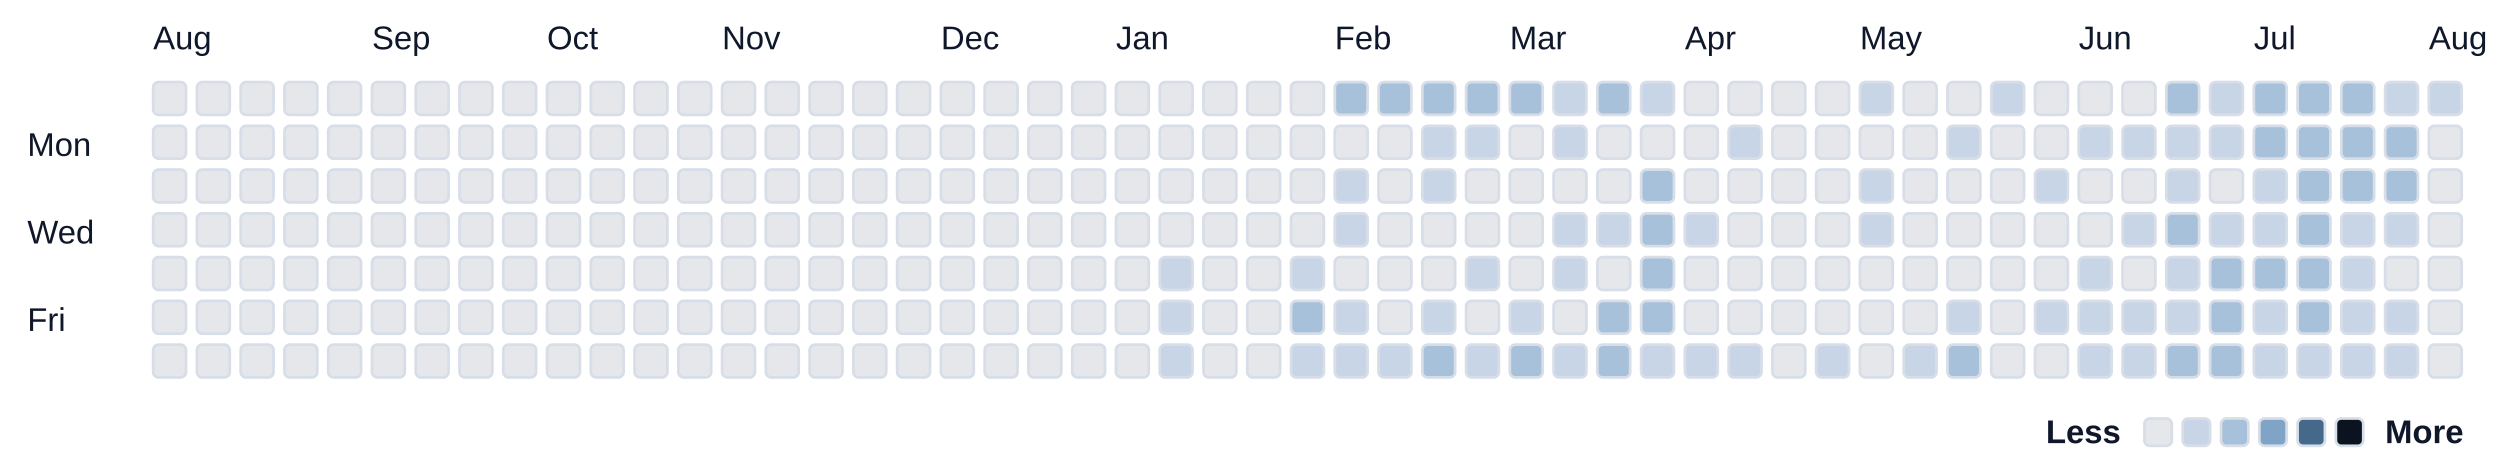
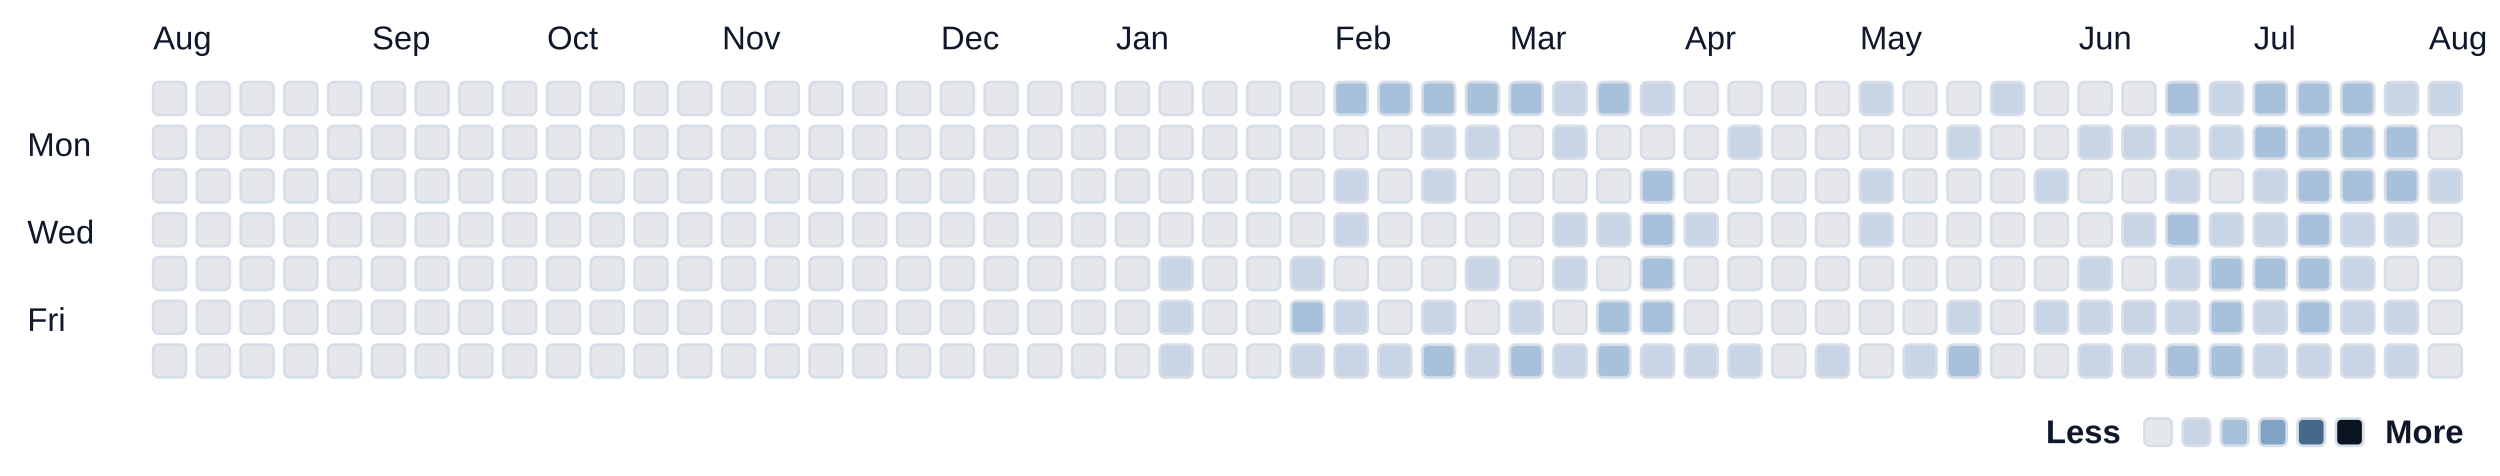
<svg xmlns="http://www.w3.org/2000/svg" baseProfile="tiny" height="174" version="1.2" width="914">
  <defs />
  <text fill="#0F172A" font-family="Segoe UI, Arial, sans-serif" font-size="12px" x="56" y="18">Aug</text>
  <text fill="#0F172A" font-family="Segoe UI, Arial, sans-serif" font-size="12px" x="136" y="18">Sep</text>
  <text fill="#0F172A" font-family="Segoe UI, Arial, sans-serif" font-size="12px" x="200" y="18">Oct</text>
  <text fill="#0F172A" font-family="Segoe UI, Arial, sans-serif" font-size="12px" x="264" y="18">Nov</text>
  <text fill="#0F172A" font-family="Segoe UI, Arial, sans-serif" font-size="12px" x="344" y="18">Dec</text>
  <text fill="#0F172A" font-family="Segoe UI, Arial, sans-serif" font-size="12px" x="408" y="18">Jan</text>
  <text fill="#0F172A" font-family="Segoe UI, Arial, sans-serif" font-size="12px" x="488" y="18">Feb</text>
  <text fill="#0F172A" font-family="Segoe UI, Arial, sans-serif" font-size="12px" x="552" y="18">Mar</text>
  <text fill="#0F172A" font-family="Segoe UI, Arial, sans-serif" font-size="12px" x="616" y="18">Apr</text>
  <text fill="#0F172A" font-family="Segoe UI, Arial, sans-serif" font-size="12px" x="680" y="18">May</text>
  <text fill="#0F172A" font-family="Segoe UI, Arial, sans-serif" font-size="12px" x="760" y="18">Jun</text>
  <text fill="#0F172A" font-family="Segoe UI, Arial, sans-serif" font-size="12px" x="824" y="18">Jul</text>
  <text fill="#0F172A" font-family="Segoe UI, Arial, sans-serif" font-size="12px" x="888" y="18">Aug</text>
  <text fill="#0F172A" font-family="Segoe UI, Arial, sans-serif" font-size="12px" x="10" y="57">Mon</text>
  <text fill="#0F172A" font-family="Segoe UI, Arial, sans-serif" font-size="12px" x="10" y="89">Wed</text>
  <text fill="#0F172A" font-family="Segoe UI, Arial, sans-serif" font-size="12px" x="10" y="121">Fri</text>
  <rect fill="#E5E7EB" height="12" rx="2" ry="2" stroke="#D7DEE8" stroke-width="1" width="12" x="56" y="30" />
  <rect fill="#E5E7EB" height="12" rx="2" ry="2" stroke="#D7DEE8" stroke-width="1" width="12" x="56" y="46" />
  <rect fill="#E5E7EB" height="12" rx="2" ry="2" stroke="#D7DEE8" stroke-width="1" width="12" x="56" y="62" />
  <rect fill="#E5E7EB" height="12" rx="2" ry="2" stroke="#D7DEE8" stroke-width="1" width="12" x="56" y="78" />
  <rect fill="#E5E7EB" height="12" rx="2" ry="2" stroke="#D7DEE8" stroke-width="1" width="12" x="56" y="94" />
  <rect fill="#E5E7EB" height="12" rx="2" ry="2" stroke="#D7DEE8" stroke-width="1" width="12" x="56" y="110" />
  <rect fill="#E5E7EB" height="12" rx="2" ry="2" stroke="#D7DEE8" stroke-width="1" width="12" x="56" y="126" />
  <rect fill="#E5E7EB" height="12" rx="2" ry="2" stroke="#D7DEE8" stroke-width="1" width="12" x="72" y="30" />
  <rect fill="#E5E7EB" height="12" rx="2" ry="2" stroke="#D7DEE8" stroke-width="1" width="12" x="72" y="46" />
  <rect fill="#E5E7EB" height="12" rx="2" ry="2" stroke="#D7DEE8" stroke-width="1" width="12" x="72" y="62" />
  <rect fill="#E5E7EB" height="12" rx="2" ry="2" stroke="#D7DEE8" stroke-width="1" width="12" x="72" y="78" />
  <rect fill="#E5E7EB" height="12" rx="2" ry="2" stroke="#D7DEE8" stroke-width="1" width="12" x="72" y="94" />
  <rect fill="#E5E7EB" height="12" rx="2" ry="2" stroke="#D7DEE8" stroke-width="1" width="12" x="72" y="110" />
  <rect fill="#E5E7EB" height="12" rx="2" ry="2" stroke="#D7DEE8" stroke-width="1" width="12" x="72" y="126" />
  <rect fill="#E5E7EB" height="12" rx="2" ry="2" stroke="#D7DEE8" stroke-width="1" width="12" x="88" y="30" />
  <rect fill="#E5E7EB" height="12" rx="2" ry="2" stroke="#D7DEE8" stroke-width="1" width="12" x="88" y="46" />
  <rect fill="#E5E7EB" height="12" rx="2" ry="2" stroke="#D7DEE8" stroke-width="1" width="12" x="88" y="62" />
  <rect fill="#E5E7EB" height="12" rx="2" ry="2" stroke="#D7DEE8" stroke-width="1" width="12" x="88" y="78" />
  <rect fill="#E5E7EB" height="12" rx="2" ry="2" stroke="#D7DEE8" stroke-width="1" width="12" x="88" y="94" />
  <rect fill="#E5E7EB" height="12" rx="2" ry="2" stroke="#D7DEE8" stroke-width="1" width="12" x="88" y="110" />
  <rect fill="#E5E7EB" height="12" rx="2" ry="2" stroke="#D7DEE8" stroke-width="1" width="12" x="88" y="126" />
  <rect fill="#E5E7EB" height="12" rx="2" ry="2" stroke="#D7DEE8" stroke-width="1" width="12" x="104" y="30" />
  <rect fill="#E5E7EB" height="12" rx="2" ry="2" stroke="#D7DEE8" stroke-width="1" width="12" x="104" y="46" />
  <rect fill="#E5E7EB" height="12" rx="2" ry="2" stroke="#D7DEE8" stroke-width="1" width="12" x="104" y="62" />
  <rect fill="#E5E7EB" height="12" rx="2" ry="2" stroke="#D7DEE8" stroke-width="1" width="12" x="104" y="78" />
  <rect fill="#E5E7EB" height="12" rx="2" ry="2" stroke="#D7DEE8" stroke-width="1" width="12" x="104" y="94" />
  <rect fill="#E5E7EB" height="12" rx="2" ry="2" stroke="#D7DEE8" stroke-width="1" width="12" x="104" y="110" />
  <rect fill="#E5E7EB" height="12" rx="2" ry="2" stroke="#D7DEE8" stroke-width="1" width="12" x="104" y="126" />
  <rect fill="#E5E7EB" height="12" rx="2" ry="2" stroke="#D7DEE8" stroke-width="1" width="12" x="120" y="30" />
  <rect fill="#E5E7EB" height="12" rx="2" ry="2" stroke="#D7DEE8" stroke-width="1" width="12" x="120" y="46" />
  <rect fill="#E5E7EB" height="12" rx="2" ry="2" stroke="#D7DEE8" stroke-width="1" width="12" x="120" y="62" />
  <rect fill="#E5E7EB" height="12" rx="2" ry="2" stroke="#D7DEE8" stroke-width="1" width="12" x="120" y="78" />
  <rect fill="#E5E7EB" height="12" rx="2" ry="2" stroke="#D7DEE8" stroke-width="1" width="12" x="120" y="94" />
  <rect fill="#E5E7EB" height="12" rx="2" ry="2" stroke="#D7DEE8" stroke-width="1" width="12" x="120" y="110" />
  <rect fill="#E5E7EB" height="12" rx="2" ry="2" stroke="#D7DEE8" stroke-width="1" width="12" x="120" y="126" />
  <rect fill="#E5E7EB" height="12" rx="2" ry="2" stroke="#D7DEE8" stroke-width="1" width="12" x="136" y="30" />
  <rect fill="#E5E7EB" height="12" rx="2" ry="2" stroke="#D7DEE8" stroke-width="1" width="12" x="136" y="46" />
  <rect fill="#E5E7EB" height="12" rx="2" ry="2" stroke="#D7DEE8" stroke-width="1" width="12" x="136" y="62" />
  <rect fill="#E5E7EB" height="12" rx="2" ry="2" stroke="#D7DEE8" stroke-width="1" width="12" x="136" y="78" />
  <rect fill="#E5E7EB" height="12" rx="2" ry="2" stroke="#D7DEE8" stroke-width="1" width="12" x="136" y="94" />
  <rect fill="#E5E7EB" height="12" rx="2" ry="2" stroke="#D7DEE8" stroke-width="1" width="12" x="136" y="110" />
  <rect fill="#E5E7EB" height="12" rx="2" ry="2" stroke="#D7DEE8" stroke-width="1" width="12" x="136" y="126" />
  <rect fill="#E5E7EB" height="12" rx="2" ry="2" stroke="#D7DEE8" stroke-width="1" width="12" x="152" y="30" />
  <rect fill="#E5E7EB" height="12" rx="2" ry="2" stroke="#D7DEE8" stroke-width="1" width="12" x="152" y="46" />
  <rect fill="#E5E7EB" height="12" rx="2" ry="2" stroke="#D7DEE8" stroke-width="1" width="12" x="152" y="62" />
  <rect fill="#E5E7EB" height="12" rx="2" ry="2" stroke="#D7DEE8" stroke-width="1" width="12" x="152" y="78" />
  <rect fill="#E5E7EB" height="12" rx="2" ry="2" stroke="#D7DEE8" stroke-width="1" width="12" x="152" y="94" />
  <rect fill="#E5E7EB" height="12" rx="2" ry="2" stroke="#D7DEE8" stroke-width="1" width="12" x="152" y="110" />
  <rect fill="#E5E7EB" height="12" rx="2" ry="2" stroke="#D7DEE8" stroke-width="1" width="12" x="152" y="126" />
  <rect fill="#E5E7EB" height="12" rx="2" ry="2" stroke="#D7DEE8" stroke-width="1" width="12" x="168" y="30" />
  <rect fill="#E5E7EB" height="12" rx="2" ry="2" stroke="#D7DEE8" stroke-width="1" width="12" x="168" y="46" />
  <rect fill="#E5E7EB" height="12" rx="2" ry="2" stroke="#D7DEE8" stroke-width="1" width="12" x="168" y="62" />
  <rect fill="#E5E7EB" height="12" rx="2" ry="2" stroke="#D7DEE8" stroke-width="1" width="12" x="168" y="78" />
  <rect fill="#E5E7EB" height="12" rx="2" ry="2" stroke="#D7DEE8" stroke-width="1" width="12" x="168" y="94" />
  <rect fill="#E5E7EB" height="12" rx="2" ry="2" stroke="#D7DEE8" stroke-width="1" width="12" x="168" y="110" />
  <rect fill="#E5E7EB" height="12" rx="2" ry="2" stroke="#D7DEE8" stroke-width="1" width="12" x="168" y="126" />
  <rect fill="#E5E7EB" height="12" rx="2" ry="2" stroke="#D7DEE8" stroke-width="1" width="12" x="184" y="30" />
  <rect fill="#E5E7EB" height="12" rx="2" ry="2" stroke="#D7DEE8" stroke-width="1" width="12" x="184" y="46" />
  <rect fill="#E5E7EB" height="12" rx="2" ry="2" stroke="#D7DEE8" stroke-width="1" width="12" x="184" y="62" />
  <rect fill="#E5E7EB" height="12" rx="2" ry="2" stroke="#D7DEE8" stroke-width="1" width="12" x="184" y="78" />
  <rect fill="#E5E7EB" height="12" rx="2" ry="2" stroke="#D7DEE8" stroke-width="1" width="12" x="184" y="94" />
  <rect fill="#E5E7EB" height="12" rx="2" ry="2" stroke="#D7DEE8" stroke-width="1" width="12" x="184" y="110" />
  <rect fill="#E5E7EB" height="12" rx="2" ry="2" stroke="#D7DEE8" stroke-width="1" width="12" x="184" y="126" />
  <rect fill="#E5E7EB" height="12" rx="2" ry="2" stroke="#D7DEE8" stroke-width="1" width="12" x="200" y="30" />
  <rect fill="#E5E7EB" height="12" rx="2" ry="2" stroke="#D7DEE8" stroke-width="1" width="12" x="200" y="46" />
  <rect fill="#E5E7EB" height="12" rx="2" ry="2" stroke="#D7DEE8" stroke-width="1" width="12" x="200" y="62" />
  <rect fill="#E5E7EB" height="12" rx="2" ry="2" stroke="#D7DEE8" stroke-width="1" width="12" x="200" y="78" />
  <rect fill="#E5E7EB" height="12" rx="2" ry="2" stroke="#D7DEE8" stroke-width="1" width="12" x="200" y="94" />
  <rect fill="#E5E7EB" height="12" rx="2" ry="2" stroke="#D7DEE8" stroke-width="1" width="12" x="200" y="110" />
  <rect fill="#E5E7EB" height="12" rx="2" ry="2" stroke="#D7DEE8" stroke-width="1" width="12" x="200" y="126" />
  <rect fill="#E5E7EB" height="12" rx="2" ry="2" stroke="#D7DEE8" stroke-width="1" width="12" x="216" y="30" />
  <rect fill="#E5E7EB" height="12" rx="2" ry="2" stroke="#D7DEE8" stroke-width="1" width="12" x="216" y="46" />
  <rect fill="#E5E7EB" height="12" rx="2" ry="2" stroke="#D7DEE8" stroke-width="1" width="12" x="216" y="62" />
  <rect fill="#E5E7EB" height="12" rx="2" ry="2" stroke="#D7DEE8" stroke-width="1" width="12" x="216" y="78" />
  <rect fill="#E5E7EB" height="12" rx="2" ry="2" stroke="#D7DEE8" stroke-width="1" width="12" x="216" y="94" />
  <rect fill="#E5E7EB" height="12" rx="2" ry="2" stroke="#D7DEE8" stroke-width="1" width="12" x="216" y="110" />
  <rect fill="#E5E7EB" height="12" rx="2" ry="2" stroke="#D7DEE8" stroke-width="1" width="12" x="216" y="126" />
  <rect fill="#E5E7EB" height="12" rx="2" ry="2" stroke="#D7DEE8" stroke-width="1" width="12" x="232" y="30" />
  <rect fill="#E5E7EB" height="12" rx="2" ry="2" stroke="#D7DEE8" stroke-width="1" width="12" x="232" y="46" />
  <rect fill="#E5E7EB" height="12" rx="2" ry="2" stroke="#D7DEE8" stroke-width="1" width="12" x="232" y="62" />
  <rect fill="#E5E7EB" height="12" rx="2" ry="2" stroke="#D7DEE8" stroke-width="1" width="12" x="232" y="78" />
  <rect fill="#E5E7EB" height="12" rx="2" ry="2" stroke="#D7DEE8" stroke-width="1" width="12" x="232" y="94" />
  <rect fill="#E5E7EB" height="12" rx="2" ry="2" stroke="#D7DEE8" stroke-width="1" width="12" x="232" y="110" />
  <rect fill="#E5E7EB" height="12" rx="2" ry="2" stroke="#D7DEE8" stroke-width="1" width="12" x="232" y="126" />
  <rect fill="#E5E7EB" height="12" rx="2" ry="2" stroke="#D7DEE8" stroke-width="1" width="12" x="248" y="30" />
  <rect fill="#E5E7EB" height="12" rx="2" ry="2" stroke="#D7DEE8" stroke-width="1" width="12" x="248" y="46" />
  <rect fill="#E5E7EB" height="12" rx="2" ry="2" stroke="#D7DEE8" stroke-width="1" width="12" x="248" y="62" />
  <rect fill="#E5E7EB" height="12" rx="2" ry="2" stroke="#D7DEE8" stroke-width="1" width="12" x="248" y="78" />
  <rect fill="#E5E7EB" height="12" rx="2" ry="2" stroke="#D7DEE8" stroke-width="1" width="12" x="248" y="94" />
  <rect fill="#E5E7EB" height="12" rx="2" ry="2" stroke="#D7DEE8" stroke-width="1" width="12" x="248" y="110" />
  <rect fill="#E5E7EB" height="12" rx="2" ry="2" stroke="#D7DEE8" stroke-width="1" width="12" x="248" y="126" />
  <rect fill="#E5E7EB" height="12" rx="2" ry="2" stroke="#D7DEE8" stroke-width="1" width="12" x="264" y="30" />
  <rect fill="#E5E7EB" height="12" rx="2" ry="2" stroke="#D7DEE8" stroke-width="1" width="12" x="264" y="46" />
  <rect fill="#E5E7EB" height="12" rx="2" ry="2" stroke="#D7DEE8" stroke-width="1" width="12" x="264" y="62" />
  <rect fill="#E5E7EB" height="12" rx="2" ry="2" stroke="#D7DEE8" stroke-width="1" width="12" x="264" y="78" />
  <rect fill="#E5E7EB" height="12" rx="2" ry="2" stroke="#D7DEE8" stroke-width="1" width="12" x="264" y="94" />
  <rect fill="#E5E7EB" height="12" rx="2" ry="2" stroke="#D7DEE8" stroke-width="1" width="12" x="264" y="110" />
  <rect fill="#E5E7EB" height="12" rx="2" ry="2" stroke="#D7DEE8" stroke-width="1" width="12" x="264" y="126" />
  <rect fill="#E5E7EB" height="12" rx="2" ry="2" stroke="#D7DEE8" stroke-width="1" width="12" x="280" y="30" />
  <rect fill="#E5E7EB" height="12" rx="2" ry="2" stroke="#D7DEE8" stroke-width="1" width="12" x="280" y="46" />
  <rect fill="#E5E7EB" height="12" rx="2" ry="2" stroke="#D7DEE8" stroke-width="1" width="12" x="280" y="62" />
  <rect fill="#E5E7EB" height="12" rx="2" ry="2" stroke="#D7DEE8" stroke-width="1" width="12" x="280" y="78" />
  <rect fill="#E5E7EB" height="12" rx="2" ry="2" stroke="#D7DEE8" stroke-width="1" width="12" x="280" y="94" />
  <rect fill="#E5E7EB" height="12" rx="2" ry="2" stroke="#D7DEE8" stroke-width="1" width="12" x="280" y="110" />
  <rect fill="#E5E7EB" height="12" rx="2" ry="2" stroke="#D7DEE8" stroke-width="1" width="12" x="280" y="126" />
  <rect fill="#E5E7EB" height="12" rx="2" ry="2" stroke="#D7DEE8" stroke-width="1" width="12" x="296" y="30" />
  <rect fill="#E5E7EB" height="12" rx="2" ry="2" stroke="#D7DEE8" stroke-width="1" width="12" x="296" y="46" />
  <rect fill="#E5E7EB" height="12" rx="2" ry="2" stroke="#D7DEE8" stroke-width="1" width="12" x="296" y="62" />
  <rect fill="#E5E7EB" height="12" rx="2" ry="2" stroke="#D7DEE8" stroke-width="1" width="12" x="296" y="78" />
  <rect fill="#E5E7EB" height="12" rx="2" ry="2" stroke="#D7DEE8" stroke-width="1" width="12" x="296" y="94" />
  <rect fill="#E5E7EB" height="12" rx="2" ry="2" stroke="#D7DEE8" stroke-width="1" width="12" x="296" y="110" />
  <rect fill="#E5E7EB" height="12" rx="2" ry="2" stroke="#D7DEE8" stroke-width="1" width="12" x="296" y="126" />
  <rect fill="#E5E7EB" height="12" rx="2" ry="2" stroke="#D7DEE8" stroke-width="1" width="12" x="312" y="30" />
  <rect fill="#E5E7EB" height="12" rx="2" ry="2" stroke="#D7DEE8" stroke-width="1" width="12" x="312" y="46" />
  <rect fill="#E5E7EB" height="12" rx="2" ry="2" stroke="#D7DEE8" stroke-width="1" width="12" x="312" y="62" />
  <rect fill="#E5E7EB" height="12" rx="2" ry="2" stroke="#D7DEE8" stroke-width="1" width="12" x="312" y="78" />
  <rect fill="#E5E7EB" height="12" rx="2" ry="2" stroke="#D7DEE8" stroke-width="1" width="12" x="312" y="94" />
  <rect fill="#E5E7EB" height="12" rx="2" ry="2" stroke="#D7DEE8" stroke-width="1" width="12" x="312" y="110" />
  <rect fill="#E5E7EB" height="12" rx="2" ry="2" stroke="#D7DEE8" stroke-width="1" width="12" x="312" y="126" />
  <rect fill="#E5E7EB" height="12" rx="2" ry="2" stroke="#D7DEE8" stroke-width="1" width="12" x="328" y="30" />
  <rect fill="#E5E7EB" height="12" rx="2" ry="2" stroke="#D7DEE8" stroke-width="1" width="12" x="328" y="46" />
  <rect fill="#E5E7EB" height="12" rx="2" ry="2" stroke="#D7DEE8" stroke-width="1" width="12" x="328" y="62" />
  <rect fill="#E5E7EB" height="12" rx="2" ry="2" stroke="#D7DEE8" stroke-width="1" width="12" x="328" y="78" />
  <rect fill="#E5E7EB" height="12" rx="2" ry="2" stroke="#D7DEE8" stroke-width="1" width="12" x="328" y="94" />
  <rect fill="#E5E7EB" height="12" rx="2" ry="2" stroke="#D7DEE8" stroke-width="1" width="12" x="328" y="110" />
  <rect fill="#E5E7EB" height="12" rx="2" ry="2" stroke="#D7DEE8" stroke-width="1" width="12" x="328" y="126" />
  <rect fill="#E5E7EB" height="12" rx="2" ry="2" stroke="#D7DEE8" stroke-width="1" width="12" x="344" y="30" />
  <rect fill="#E5E7EB" height="12" rx="2" ry="2" stroke="#D7DEE8" stroke-width="1" width="12" x="344" y="46" />
  <rect fill="#E5E7EB" height="12" rx="2" ry="2" stroke="#D7DEE8" stroke-width="1" width="12" x="344" y="62" />
  <rect fill="#E5E7EB" height="12" rx="2" ry="2" stroke="#D7DEE8" stroke-width="1" width="12" x="344" y="78" />
  <rect fill="#E5E7EB" height="12" rx="2" ry="2" stroke="#D7DEE8" stroke-width="1" width="12" x="344" y="94" />
  <rect fill="#E5E7EB" height="12" rx="2" ry="2" stroke="#D7DEE8" stroke-width="1" width="12" x="344" y="110" />
  <rect fill="#E5E7EB" height="12" rx="2" ry="2" stroke="#D7DEE8" stroke-width="1" width="12" x="344" y="126" />
  <rect fill="#E5E7EB" height="12" rx="2" ry="2" stroke="#D7DEE8" stroke-width="1" width="12" x="360" y="30" />
  <rect fill="#E5E7EB" height="12" rx="2" ry="2" stroke="#D7DEE8" stroke-width="1" width="12" x="360" y="46" />
  <rect fill="#E5E7EB" height="12" rx="2" ry="2" stroke="#D7DEE8" stroke-width="1" width="12" x="360" y="62" />
  <rect fill="#E5E7EB" height="12" rx="2" ry="2" stroke="#D7DEE8" stroke-width="1" width="12" x="360" y="78" />
  <rect fill="#E5E7EB" height="12" rx="2" ry="2" stroke="#D7DEE8" stroke-width="1" width="12" x="360" y="94" />
  <rect fill="#E5E7EB" height="12" rx="2" ry="2" stroke="#D7DEE8" stroke-width="1" width="12" x="360" y="110" />
  <rect fill="#E5E7EB" height="12" rx="2" ry="2" stroke="#D7DEE8" stroke-width="1" width="12" x="360" y="126" />
  <rect fill="#E5E7EB" height="12" rx="2" ry="2" stroke="#D7DEE8" stroke-width="1" width="12" x="376" y="30" />
  <rect fill="#E5E7EB" height="12" rx="2" ry="2" stroke="#D7DEE8" stroke-width="1" width="12" x="376" y="46" />
  <rect fill="#E5E7EB" height="12" rx="2" ry="2" stroke="#D7DEE8" stroke-width="1" width="12" x="376" y="62" />
  <rect fill="#E5E7EB" height="12" rx="2" ry="2" stroke="#D7DEE8" stroke-width="1" width="12" x="376" y="78" />
  <rect fill="#E5E7EB" height="12" rx="2" ry="2" stroke="#D7DEE8" stroke-width="1" width="12" x="376" y="94" />
  <rect fill="#E5E7EB" height="12" rx="2" ry="2" stroke="#D7DEE8" stroke-width="1" width="12" x="376" y="110" />
  <rect fill="#E5E7EB" height="12" rx="2" ry="2" stroke="#D7DEE8" stroke-width="1" width="12" x="376" y="126" />
  <rect fill="#E5E7EB" height="12" rx="2" ry="2" stroke="#D7DEE8" stroke-width="1" width="12" x="392" y="30" />
  <rect fill="#E5E7EB" height="12" rx="2" ry="2" stroke="#D7DEE8" stroke-width="1" width="12" x="392" y="46" />
  <rect fill="#E5E7EB" height="12" rx="2" ry="2" stroke="#D7DEE8" stroke-width="1" width="12" x="392" y="62" />
  <rect fill="#E5E7EB" height="12" rx="2" ry="2" stroke="#D7DEE8" stroke-width="1" width="12" x="392" y="78" />
  <rect fill="#E5E7EB" height="12" rx="2" ry="2" stroke="#D7DEE8" stroke-width="1" width="12" x="392" y="94" />
  <rect fill="#E5E7EB" height="12" rx="2" ry="2" stroke="#D7DEE8" stroke-width="1" width="12" x="392" y="110" />
  <rect fill="#E5E7EB" height="12" rx="2" ry="2" stroke="#D7DEE8" stroke-width="1" width="12" x="392" y="126" />
  <rect fill="#E5E7EB" height="12" rx="2" ry="2" stroke="#D7DEE8" stroke-width="1" width="12" x="408" y="30" />
  <rect fill="#E5E7EB" height="12" rx="2" ry="2" stroke="#D7DEE8" stroke-width="1" width="12" x="408" y="46" />
  <rect fill="#E5E7EB" height="12" rx="2" ry="2" stroke="#D7DEE8" stroke-width="1" width="12" x="408" y="62" />
  <rect fill="#E5E7EB" height="12" rx="2" ry="2" stroke="#D7DEE8" stroke-width="1" width="12" x="408" y="78" />
  <rect fill="#E5E7EB" height="12" rx="2" ry="2" stroke="#D7DEE8" stroke-width="1" width="12" x="408" y="94" />
  <rect fill="#E5E7EB" height="12" rx="2" ry="2" stroke="#D7DEE8" stroke-width="1" width="12" x="408" y="110" />
  <rect fill="#E5E7EB" height="12" rx="2" ry="2" stroke="#D7DEE8" stroke-width="1" width="12" x="408" y="126" />
  <rect fill="#E5E7EB" height="12" rx="2" ry="2" stroke="#D7DEE8" stroke-width="1" width="12" x="424" y="30" />
  <rect fill="#E5E7EB" height="12" rx="2" ry="2" stroke="#D7DEE8" stroke-width="1" width="12" x="424" y="46" />
  <rect fill="#E5E7EB" height="12" rx="2" ry="2" stroke="#D7DEE8" stroke-width="1" width="12" x="424" y="62" />
  <rect fill="#E5E7EB" height="12" rx="2" ry="2" stroke="#D7DEE8" stroke-width="1" width="12" x="424" y="78" />
  <rect fill="#C8D5E6" height="12" rx="2" ry="2" stroke="#D7DEE8" stroke-width="1" width="12" x="424" y="94" />
  <rect fill="#C8D5E6" height="12" rx="2" ry="2" stroke="#D7DEE8" stroke-width="1" width="12" x="424" y="110" />
  <rect fill="#C8D5E6" height="12" rx="2" ry="2" stroke="#D7DEE8" stroke-width="1" width="12" x="424" y="126" />
  <rect fill="#E5E7EB" height="12" rx="2" ry="2" stroke="#D7DEE8" stroke-width="1" width="12" x="440" y="30" />
  <rect fill="#E5E7EB" height="12" rx="2" ry="2" stroke="#D7DEE8" stroke-width="1" width="12" x="440" y="46" />
  <rect fill="#E5E7EB" height="12" rx="2" ry="2" stroke="#D7DEE8" stroke-width="1" width="12" x="440" y="62" />
  <rect fill="#E5E7EB" height="12" rx="2" ry="2" stroke="#D7DEE8" stroke-width="1" width="12" x="440" y="78" />
  <rect fill="#E5E7EB" height="12" rx="2" ry="2" stroke="#D7DEE8" stroke-width="1" width="12" x="440" y="94" />
  <rect fill="#E5E7EB" height="12" rx="2" ry="2" stroke="#D7DEE8" stroke-width="1" width="12" x="440" y="110" />
  <rect fill="#E5E7EB" height="12" rx="2" ry="2" stroke="#D7DEE8" stroke-width="1" width="12" x="440" y="126" />
  <rect fill="#E5E7EB" height="12" rx="2" ry="2" stroke="#D7DEE8" stroke-width="1" width="12" x="456" y="30" />
  <rect fill="#E5E7EB" height="12" rx="2" ry="2" stroke="#D7DEE8" stroke-width="1" width="12" x="456" y="46" />
  <rect fill="#E5E7EB" height="12" rx="2" ry="2" stroke="#D7DEE8" stroke-width="1" width="12" x="456" y="62" />
  <rect fill="#E5E7EB" height="12" rx="2" ry="2" stroke="#D7DEE8" stroke-width="1" width="12" x="456" y="78" />
  <rect fill="#E5E7EB" height="12" rx="2" ry="2" stroke="#D7DEE8" stroke-width="1" width="12" x="456" y="94" />
  <rect fill="#E5E7EB" height="12" rx="2" ry="2" stroke="#D7DEE8" stroke-width="1" width="12" x="456" y="110" />
  <rect fill="#E5E7EB" height="12" rx="2" ry="2" stroke="#D7DEE8" stroke-width="1" width="12" x="456" y="126" />
  <rect fill="#E5E7EB" height="12" rx="2" ry="2" stroke="#D7DEE8" stroke-width="1" width="12" x="472" y="30" />
  <rect fill="#E5E7EB" height="12" rx="2" ry="2" stroke="#D7DEE8" stroke-width="1" width="12" x="472" y="46" />
  <rect fill="#E5E7EB" height="12" rx="2" ry="2" stroke="#D7DEE8" stroke-width="1" width="12" x="472" y="62" />
  <rect fill="#E5E7EB" height="12" rx="2" ry="2" stroke="#D7DEE8" stroke-width="1" width="12" x="472" y="78" />
  <rect fill="#C8D5E6" height="12" rx="2" ry="2" stroke="#D7DEE8" stroke-width="1" width="12" x="472" y="94" />
  <rect fill="#A8C1DA" height="12" rx="2" ry="2" stroke="#D7DEE8" stroke-width="1" width="12" x="472" y="110" />
  <rect fill="#C8D5E6" height="12" rx="2" ry="2" stroke="#D7DEE8" stroke-width="1" width="12" x="472" y="126" />
  <rect fill="#A8C1DA" height="12" rx="2" ry="2" stroke="#D7DEE8" stroke-width="1" width="12" x="488" y="30" />
  <rect fill="#E5E7EB" height="12" rx="2" ry="2" stroke="#D7DEE8" stroke-width="1" width="12" x="488" y="46" />
  <rect fill="#C8D5E6" height="12" rx="2" ry="2" stroke="#D7DEE8" stroke-width="1" width="12" x="488" y="62" />
  <rect fill="#C8D5E6" height="12" rx="2" ry="2" stroke="#D7DEE8" stroke-width="1" width="12" x="488" y="78" />
  <rect fill="#E5E7EB" height="12" rx="2" ry="2" stroke="#D7DEE8" stroke-width="1" width="12" x="488" y="94" />
  <rect fill="#C8D5E6" height="12" rx="2" ry="2" stroke="#D7DEE8" stroke-width="1" width="12" x="488" y="110" />
  <rect fill="#C8D5E6" height="12" rx="2" ry="2" stroke="#D7DEE8" stroke-width="1" width="12" x="488" y="126" />
  <rect fill="#A8C1DA" height="12" rx="2" ry="2" stroke="#D7DEE8" stroke-width="1" width="12" x="504" y="30" />
  <rect fill="#E5E7EB" height="12" rx="2" ry="2" stroke="#D7DEE8" stroke-width="1" width="12" x="504" y="46" />
  <rect fill="#E5E7EB" height="12" rx="2" ry="2" stroke="#D7DEE8" stroke-width="1" width="12" x="504" y="62" />
  <rect fill="#E5E7EB" height="12" rx="2" ry="2" stroke="#D7DEE8" stroke-width="1" width="12" x="504" y="78" />
  <rect fill="#E5E7EB" height="12" rx="2" ry="2" stroke="#D7DEE8" stroke-width="1" width="12" x="504" y="94" />
  <rect fill="#E5E7EB" height="12" rx="2" ry="2" stroke="#D7DEE8" stroke-width="1" width="12" x="504" y="110" />
  <rect fill="#C8D5E6" height="12" rx="2" ry="2" stroke="#D7DEE8" stroke-width="1" width="12" x="504" y="126" />
  <rect fill="#A8C1DA" height="12" rx="2" ry="2" stroke="#D7DEE8" stroke-width="1" width="12" x="520" y="30" />
  <rect fill="#C8D5E6" height="12" rx="2" ry="2" stroke="#D7DEE8" stroke-width="1" width="12" x="520" y="46" />
  <rect fill="#C8D5E6" height="12" rx="2" ry="2" stroke="#D7DEE8" stroke-width="1" width="12" x="520" y="62" />
  <rect fill="#E5E7EB" height="12" rx="2" ry="2" stroke="#D7DEE8" stroke-width="1" width="12" x="520" y="78" />
  <rect fill="#E5E7EB" height="12" rx="2" ry="2" stroke="#D7DEE8" stroke-width="1" width="12" x="520" y="94" />
  <rect fill="#C8D5E6" height="12" rx="2" ry="2" stroke="#D7DEE8" stroke-width="1" width="12" x="520" y="110" />
  <rect fill="#A8C1DA" height="12" rx="2" ry="2" stroke="#D7DEE8" stroke-width="1" width="12" x="520" y="126" />
  <rect fill="#A8C1DA" height="12" rx="2" ry="2" stroke="#D7DEE8" stroke-width="1" width="12" x="536" y="30" />
  <rect fill="#C8D5E6" height="12" rx="2" ry="2" stroke="#D7DEE8" stroke-width="1" width="12" x="536" y="46" />
  <rect fill="#E5E7EB" height="12" rx="2" ry="2" stroke="#D7DEE8" stroke-width="1" width="12" x="536" y="62" />
  <rect fill="#E5E7EB" height="12" rx="2" ry="2" stroke="#D7DEE8" stroke-width="1" width="12" x="536" y="78" />
  <rect fill="#C8D5E6" height="12" rx="2" ry="2" stroke="#D7DEE8" stroke-width="1" width="12" x="536" y="94" />
  <rect fill="#E5E7EB" height="12" rx="2" ry="2" stroke="#D7DEE8" stroke-width="1" width="12" x="536" y="110" />
  <rect fill="#C8D5E6" height="12" rx="2" ry="2" stroke="#D7DEE8" stroke-width="1" width="12" x="536" y="126" />
  <rect fill="#A8C1DA" height="12" rx="2" ry="2" stroke="#D7DEE8" stroke-width="1" width="12" x="552" y="30" />
  <rect fill="#E5E7EB" height="12" rx="2" ry="2" stroke="#D7DEE8" stroke-width="1" width="12" x="552" y="46" />
  <rect fill="#E5E7EB" height="12" rx="2" ry="2" stroke="#D7DEE8" stroke-width="1" width="12" x="552" y="62" />
  <rect fill="#E5E7EB" height="12" rx="2" ry="2" stroke="#D7DEE8" stroke-width="1" width="12" x="552" y="78" />
  <rect fill="#E5E7EB" height="12" rx="2" ry="2" stroke="#D7DEE8" stroke-width="1" width="12" x="552" y="94" />
  <rect fill="#C8D5E6" height="12" rx="2" ry="2" stroke="#D7DEE8" stroke-width="1" width="12" x="552" y="110" />
  <rect fill="#A8C1DA" height="12" rx="2" ry="2" stroke="#D7DEE8" stroke-width="1" width="12" x="552" y="126" />
  <rect fill="#C8D5E6" height="12" rx="2" ry="2" stroke="#D7DEE8" stroke-width="1" width="12" x="568" y="30" />
  <rect fill="#C8D5E6" height="12" rx="2" ry="2" stroke="#D7DEE8" stroke-width="1" width="12" x="568" y="46" />
  <rect fill="#E5E7EB" height="12" rx="2" ry="2" stroke="#D7DEE8" stroke-width="1" width="12" x="568" y="62" />
  <rect fill="#C8D5E6" height="12" rx="2" ry="2" stroke="#D7DEE8" stroke-width="1" width="12" x="568" y="78" />
  <rect fill="#C8D5E6" height="12" rx="2" ry="2" stroke="#D7DEE8" stroke-width="1" width="12" x="568" y="94" />
  <rect fill="#E5E7EB" height="12" rx="2" ry="2" stroke="#D7DEE8" stroke-width="1" width="12" x="568" y="110" />
  <rect fill="#C8D5E6" height="12" rx="2" ry="2" stroke="#D7DEE8" stroke-width="1" width="12" x="568" y="126" />
  <rect fill="#A8C1DA" height="12" rx="2" ry="2" stroke="#D7DEE8" stroke-width="1" width="12" x="584" y="30" />
  <rect fill="#E5E7EB" height="12" rx="2" ry="2" stroke="#D7DEE8" stroke-width="1" width="12" x="584" y="46" />
  <rect fill="#E5E7EB" height="12" rx="2" ry="2" stroke="#D7DEE8" stroke-width="1" width="12" x="584" y="62" />
  <rect fill="#C8D5E6" height="12" rx="2" ry="2" stroke="#D7DEE8" stroke-width="1" width="12" x="584" y="78" />
  <rect fill="#E5E7EB" height="12" rx="2" ry="2" stroke="#D7DEE8" stroke-width="1" width="12" x="584" y="94" />
  <rect fill="#A8C1DA" height="12" rx="2" ry="2" stroke="#D7DEE8" stroke-width="1" width="12" x="584" y="110" />
  <rect fill="#A8C1DA" height="12" rx="2" ry="2" stroke="#D7DEE8" stroke-width="1" width="12" x="584" y="126" />
  <rect fill="#C8D5E6" height="12" rx="2" ry="2" stroke="#D7DEE8" stroke-width="1" width="12" x="600" y="30" />
  <rect fill="#E5E7EB" height="12" rx="2" ry="2" stroke="#D7DEE8" stroke-width="1" width="12" x="600" y="46" />
  <rect fill="#A8C1DA" height="12" rx="2" ry="2" stroke="#D7DEE8" stroke-width="1" width="12" x="600" y="62" />
  <rect fill="#A8C1DA" height="12" rx="2" ry="2" stroke="#D7DEE8" stroke-width="1" width="12" x="600" y="78" />
  <rect fill="#A8C1DA" height="12" rx="2" ry="2" stroke="#D7DEE8" stroke-width="1" width="12" x="600" y="94" />
  <rect fill="#A8C1DA" height="12" rx="2" ry="2" stroke="#D7DEE8" stroke-width="1" width="12" x="600" y="110" />
  <rect fill="#C8D5E6" height="12" rx="2" ry="2" stroke="#D7DEE8" stroke-width="1" width="12" x="600" y="126" />
  <rect fill="#E5E7EB" height="12" rx="2" ry="2" stroke="#D7DEE8" stroke-width="1" width="12" x="616" y="30" />
  <rect fill="#E5E7EB" height="12" rx="2" ry="2" stroke="#D7DEE8" stroke-width="1" width="12" x="616" y="46" />
  <rect fill="#E5E7EB" height="12" rx="2" ry="2" stroke="#D7DEE8" stroke-width="1" width="12" x="616" y="62" />
  <rect fill="#C8D5E6" height="12" rx="2" ry="2" stroke="#D7DEE8" stroke-width="1" width="12" x="616" y="78" />
  <rect fill="#E5E7EB" height="12" rx="2" ry="2" stroke="#D7DEE8" stroke-width="1" width="12" x="616" y="94" />
  <rect fill="#E5E7EB" height="12" rx="2" ry="2" stroke="#D7DEE8" stroke-width="1" width="12" x="616" y="110" />
  <rect fill="#C8D5E6" height="12" rx="2" ry="2" stroke="#D7DEE8" stroke-width="1" width="12" x="616" y="126" />
  <rect fill="#E5E7EB" height="12" rx="2" ry="2" stroke="#D7DEE8" stroke-width="1" width="12" x="632" y="30" />
  <rect fill="#C8D5E6" height="12" rx="2" ry="2" stroke="#D7DEE8" stroke-width="1" width="12" x="632" y="46" />
  <rect fill="#E5E7EB" height="12" rx="2" ry="2" stroke="#D7DEE8" stroke-width="1" width="12" x="632" y="62" />
  <rect fill="#E5E7EB" height="12" rx="2" ry="2" stroke="#D7DEE8" stroke-width="1" width="12" x="632" y="78" />
  <rect fill="#E5E7EB" height="12" rx="2" ry="2" stroke="#D7DEE8" stroke-width="1" width="12" x="632" y="94" />
  <rect fill="#E5E7EB" height="12" rx="2" ry="2" stroke="#D7DEE8" stroke-width="1" width="12" x="632" y="110" />
  <rect fill="#C8D5E6" height="12" rx="2" ry="2" stroke="#D7DEE8" stroke-width="1" width="12" x="632" y="126" />
  <rect fill="#E5E7EB" height="12" rx="2" ry="2" stroke="#D7DEE8" stroke-width="1" width="12" x="648" y="30" />
  <rect fill="#E5E7EB" height="12" rx="2" ry="2" stroke="#D7DEE8" stroke-width="1" width="12" x="648" y="46" />
  <rect fill="#E5E7EB" height="12" rx="2" ry="2" stroke="#D7DEE8" stroke-width="1" width="12" x="648" y="62" />
  <rect fill="#E5E7EB" height="12" rx="2" ry="2" stroke="#D7DEE8" stroke-width="1" width="12" x="648" y="78" />
  <rect fill="#E5E7EB" height="12" rx="2" ry="2" stroke="#D7DEE8" stroke-width="1" width="12" x="648" y="94" />
  <rect fill="#E5E7EB" height="12" rx="2" ry="2" stroke="#D7DEE8" stroke-width="1" width="12" x="648" y="110" />
  <rect fill="#E5E7EB" height="12" rx="2" ry="2" stroke="#D7DEE8" stroke-width="1" width="12" x="648" y="126" />
  <rect fill="#E5E7EB" height="12" rx="2" ry="2" stroke="#D7DEE8" stroke-width="1" width="12" x="664" y="30" />
  <rect fill="#E5E7EB" height="12" rx="2" ry="2" stroke="#D7DEE8" stroke-width="1" width="12" x="664" y="46" />
  <rect fill="#E5E7EB" height="12" rx="2" ry="2" stroke="#D7DEE8" stroke-width="1" width="12" x="664" y="62" />
  <rect fill="#E5E7EB" height="12" rx="2" ry="2" stroke="#D7DEE8" stroke-width="1" width="12" x="664" y="78" />
  <rect fill="#E5E7EB" height="12" rx="2" ry="2" stroke="#D7DEE8" stroke-width="1" width="12" x="664" y="94" />
  <rect fill="#E5E7EB" height="12" rx="2" ry="2" stroke="#D7DEE8" stroke-width="1" width="12" x="664" y="110" />
  <rect fill="#C8D5E6" height="12" rx="2" ry="2" stroke="#D7DEE8" stroke-width="1" width="12" x="664" y="126" />
  <rect fill="#C8D5E6" height="12" rx="2" ry="2" stroke="#D7DEE8" stroke-width="1" width="12" x="680" y="30" />
  <rect fill="#E5E7EB" height="12" rx="2" ry="2" stroke="#D7DEE8" stroke-width="1" width="12" x="680" y="46" />
  <rect fill="#C8D5E6" height="12" rx="2" ry="2" stroke="#D7DEE8" stroke-width="1" width="12" x="680" y="62" />
  <rect fill="#C8D5E6" height="12" rx="2" ry="2" stroke="#D7DEE8" stroke-width="1" width="12" x="680" y="78" />
  <rect fill="#E5E7EB" height="12" rx="2" ry="2" stroke="#D7DEE8" stroke-width="1" width="12" x="680" y="94" />
  <rect fill="#E5E7EB" height="12" rx="2" ry="2" stroke="#D7DEE8" stroke-width="1" width="12" x="680" y="110" />
  <rect fill="#E5E7EB" height="12" rx="2" ry="2" stroke="#D7DEE8" stroke-width="1" width="12" x="680" y="126" />
  <rect fill="#E5E7EB" height="12" rx="2" ry="2" stroke="#D7DEE8" stroke-width="1" width="12" x="696" y="30" />
  <rect fill="#E5E7EB" height="12" rx="2" ry="2" stroke="#D7DEE8" stroke-width="1" width="12" x="696" y="46" />
  <rect fill="#E5E7EB" height="12" rx="2" ry="2" stroke="#D7DEE8" stroke-width="1" width="12" x="696" y="62" />
  <rect fill="#E5E7EB" height="12" rx="2" ry="2" stroke="#D7DEE8" stroke-width="1" width="12" x="696" y="78" />
  <rect fill="#E5E7EB" height="12" rx="2" ry="2" stroke="#D7DEE8" stroke-width="1" width="12" x="696" y="94" />
  <rect fill="#E5E7EB" height="12" rx="2" ry="2" stroke="#D7DEE8" stroke-width="1" width="12" x="696" y="110" />
  <rect fill="#C8D5E6" height="12" rx="2" ry="2" stroke="#D7DEE8" stroke-width="1" width="12" x="696" y="126" />
  <rect fill="#E5E7EB" height="12" rx="2" ry="2" stroke="#D7DEE8" stroke-width="1" width="12" x="712" y="30" />
  <rect fill="#C8D5E6" height="12" rx="2" ry="2" stroke="#D7DEE8" stroke-width="1" width="12" x="712" y="46" />
  <rect fill="#E5E7EB" height="12" rx="2" ry="2" stroke="#D7DEE8" stroke-width="1" width="12" x="712" y="62" />
  <rect fill="#E5E7EB" height="12" rx="2" ry="2" stroke="#D7DEE8" stroke-width="1" width="12" x="712" y="78" />
  <rect fill="#E5E7EB" height="12" rx="2" ry="2" stroke="#D7DEE8" stroke-width="1" width="12" x="712" y="94" />
  <rect fill="#C8D5E6" height="12" rx="2" ry="2" stroke="#D7DEE8" stroke-width="1" width="12" x="712" y="110" />
  <rect fill="#A8C1DA" height="12" rx="2" ry="2" stroke="#D7DEE8" stroke-width="1" width="12" x="712" y="126" />
  <rect fill="#C8D5E6" height="12" rx="2" ry="2" stroke="#D7DEE8" stroke-width="1" width="12" x="728" y="30" />
  <rect fill="#E5E7EB" height="12" rx="2" ry="2" stroke="#D7DEE8" stroke-width="1" width="12" x="728" y="46" />
  <rect fill="#E5E7EB" height="12" rx="2" ry="2" stroke="#D7DEE8" stroke-width="1" width="12" x="728" y="62" />
  <rect fill="#E5E7EB" height="12" rx="2" ry="2" stroke="#D7DEE8" stroke-width="1" width="12" x="728" y="78" />
  <rect fill="#E5E7EB" height="12" rx="2" ry="2" stroke="#D7DEE8" stroke-width="1" width="12" x="728" y="94" />
  <rect fill="#E5E7EB" height="12" rx="2" ry="2" stroke="#D7DEE8" stroke-width="1" width="12" x="728" y="110" />
  <rect fill="#E5E7EB" height="12" rx="2" ry="2" stroke="#D7DEE8" stroke-width="1" width="12" x="728" y="126" />
  <rect fill="#E5E7EB" height="12" rx="2" ry="2" stroke="#D7DEE8" stroke-width="1" width="12" x="744" y="30" />
  <rect fill="#E5E7EB" height="12" rx="2" ry="2" stroke="#D7DEE8" stroke-width="1" width="12" x="744" y="46" />
  <rect fill="#C8D5E6" height="12" rx="2" ry="2" stroke="#D7DEE8" stroke-width="1" width="12" x="744" y="62" />
  <rect fill="#E5E7EB" height="12" rx="2" ry="2" stroke="#D7DEE8" stroke-width="1" width="12" x="744" y="78" />
  <rect fill="#E5E7EB" height="12" rx="2" ry="2" stroke="#D7DEE8" stroke-width="1" width="12" x="744" y="94" />
  <rect fill="#C8D5E6" height="12" rx="2" ry="2" stroke="#D7DEE8" stroke-width="1" width="12" x="744" y="110" />
  <rect fill="#E5E7EB" height="12" rx="2" ry="2" stroke="#D7DEE8" stroke-width="1" width="12" x="744" y="126" />
  <rect fill="#E5E7EB" height="12" rx="2" ry="2" stroke="#D7DEE8" stroke-width="1" width="12" x="760" y="30" />
  <rect fill="#C8D5E6" height="12" rx="2" ry="2" stroke="#D7DEE8" stroke-width="1" width="12" x="760" y="46" />
  <rect fill="#E5E7EB" height="12" rx="2" ry="2" stroke="#D7DEE8" stroke-width="1" width="12" x="760" y="62" />
  <rect fill="#E5E7EB" height="12" rx="2" ry="2" stroke="#D7DEE8" stroke-width="1" width="12" x="760" y="78" />
  <rect fill="#C8D5E6" height="12" rx="2" ry="2" stroke="#D7DEE8" stroke-width="1" width="12" x="760" y="94" />
  <rect fill="#C8D5E6" height="12" rx="2" ry="2" stroke="#D7DEE8" stroke-width="1" width="12" x="760" y="110" />
  <rect fill="#C8D5E6" height="12" rx="2" ry="2" stroke="#D7DEE8" stroke-width="1" width="12" x="760" y="126" />
  <rect fill="#E5E7EB" height="12" rx="2" ry="2" stroke="#D7DEE8" stroke-width="1" width="12" x="776" y="30" />
  <rect fill="#C8D5E6" height="12" rx="2" ry="2" stroke="#D7DEE8" stroke-width="1" width="12" x="776" y="46" />
  <rect fill="#E5E7EB" height="12" rx="2" ry="2" stroke="#D7DEE8" stroke-width="1" width="12" x="776" y="62" />
  <rect fill="#C8D5E6" height="12" rx="2" ry="2" stroke="#D7DEE8" stroke-width="1" width="12" x="776" y="78" />
  <rect fill="#E5E7EB" height="12" rx="2" ry="2" stroke="#D7DEE8" stroke-width="1" width="12" x="776" y="94" />
  <rect fill="#C8D5E6" height="12" rx="2" ry="2" stroke="#D7DEE8" stroke-width="1" width="12" x="776" y="110" />
  <rect fill="#C8D5E6" height="12" rx="2" ry="2" stroke="#D7DEE8" stroke-width="1" width="12" x="776" y="126" />
  <rect fill="#A8C1DA" height="12" rx="2" ry="2" stroke="#D7DEE8" stroke-width="1" width="12" x="792" y="30" />
  <rect fill="#C8D5E6" height="12" rx="2" ry="2" stroke="#D7DEE8" stroke-width="1" width="12" x="792" y="46" />
  <rect fill="#C8D5E6" height="12" rx="2" ry="2" stroke="#D7DEE8" stroke-width="1" width="12" x="792" y="62" />
  <rect fill="#A8C1DA" height="12" rx="2" ry="2" stroke="#D7DEE8" stroke-width="1" width="12" x="792" y="78" />
  <rect fill="#C8D5E6" height="12" rx="2" ry="2" stroke="#D7DEE8" stroke-width="1" width="12" x="792" y="94" />
  <rect fill="#C8D5E6" height="12" rx="2" ry="2" stroke="#D7DEE8" stroke-width="1" width="12" x="792" y="110" />
  <rect fill="#A8C1DA" height="12" rx="2" ry="2" stroke="#D7DEE8" stroke-width="1" width="12" x="792" y="126" />
  <rect fill="#C8D5E6" height="12" rx="2" ry="2" stroke="#D7DEE8" stroke-width="1" width="12" x="808" y="30" />
  <rect fill="#C8D5E6" height="12" rx="2" ry="2" stroke="#D7DEE8" stroke-width="1" width="12" x="808" y="46" />
  <rect fill="#E5E7EB" height="12" rx="2" ry="2" stroke="#D7DEE8" stroke-width="1" width="12" x="808" y="62" />
  <rect fill="#C8D5E6" height="12" rx="2" ry="2" stroke="#D7DEE8" stroke-width="1" width="12" x="808" y="78" />
  <rect fill="#A8C1DA" height="12" rx="2" ry="2" stroke="#D7DEE8" stroke-width="1" width="12" x="808" y="94" />
  <rect fill="#A8C1DA" height="12" rx="2" ry="2" stroke="#D7DEE8" stroke-width="1" width="12" x="808" y="110" />
  <rect fill="#A8C1DA" height="12" rx="2" ry="2" stroke="#D7DEE8" stroke-width="1" width="12" x="808" y="126" />
  <rect fill="#A8C1DA" height="12" rx="2" ry="2" stroke="#D7DEE8" stroke-width="1" width="12" x="824" y="30" />
  <rect fill="#A8C1DA" height="12" rx="2" ry="2" stroke="#D7DEE8" stroke-width="1" width="12" x="824" y="46" />
  <rect fill="#C8D5E6" height="12" rx="2" ry="2" stroke="#D7DEE8" stroke-width="1" width="12" x="824" y="62" />
  <rect fill="#C8D5E6" height="12" rx="2" ry="2" stroke="#D7DEE8" stroke-width="1" width="12" x="824" y="78" />
  <rect fill="#A8C1DA" height="12" rx="2" ry="2" stroke="#D7DEE8" stroke-width="1" width="12" x="824" y="94" />
  <rect fill="#C8D5E6" height="12" rx="2" ry="2" stroke="#D7DEE8" stroke-width="1" width="12" x="824" y="110" />
  <rect fill="#C8D5E6" height="12" rx="2" ry="2" stroke="#D7DEE8" stroke-width="1" width="12" x="824" y="126" />
  <rect fill="#A8C1DA" height="12" rx="2" ry="2" stroke="#D7DEE8" stroke-width="1" width="12" x="840" y="30" />
  <rect fill="#A8C1DA" height="12" rx="2" ry="2" stroke="#D7DEE8" stroke-width="1" width="12" x="840" y="46" />
  <rect fill="#A8C1DA" height="12" rx="2" ry="2" stroke="#D7DEE8" stroke-width="1" width="12" x="840" y="62" />
  <rect fill="#A8C1DA" height="12" rx="2" ry="2" stroke="#D7DEE8" stroke-width="1" width="12" x="840" y="78" />
  <rect fill="#A8C1DA" height="12" rx="2" ry="2" stroke="#D7DEE8" stroke-width="1" width="12" x="840" y="94" />
  <rect fill="#A8C1DA" height="12" rx="2" ry="2" stroke="#D7DEE8" stroke-width="1" width="12" x="840" y="110" />
  <rect fill="#C8D5E6" height="12" rx="2" ry="2" stroke="#D7DEE8" stroke-width="1" width="12" x="840" y="126" />
  <rect fill="#A8C1DA" height="12" rx="2" ry="2" stroke="#D7DEE8" stroke-width="1" width="12" x="856" y="30" />
  <rect fill="#A8C1DA" height="12" rx="2" ry="2" stroke="#D7DEE8" stroke-width="1" width="12" x="856" y="46" />
  <rect fill="#A8C1DA" height="12" rx="2" ry="2" stroke="#D7DEE8" stroke-width="1" width="12" x="856" y="62" />
  <rect fill="#C8D5E6" height="12" rx="2" ry="2" stroke="#D7DEE8" stroke-width="1" width="12" x="856" y="78" />
  <rect fill="#C8D5E6" height="12" rx="2" ry="2" stroke="#D7DEE8" stroke-width="1" width="12" x="856" y="94" />
  <rect fill="#C8D5E6" height="12" rx="2" ry="2" stroke="#D7DEE8" stroke-width="1" width="12" x="856" y="110" />
  <rect fill="#C8D5E6" height="12" rx="2" ry="2" stroke="#D7DEE8" stroke-width="1" width="12" x="856" y="126" />
  <rect fill="#C8D5E6" height="12" rx="2" ry="2" stroke="#D7DEE8" stroke-width="1" width="12" x="872" y="30" />
  <rect fill="#A8C1DA" height="12" rx="2" ry="2" stroke="#D7DEE8" stroke-width="1" width="12" x="872" y="46" />
  <rect fill="#A8C1DA" height="12" rx="2" ry="2" stroke="#D7DEE8" stroke-width="1" width="12" x="872" y="62" />
  <rect fill="#C8D5E6" height="12" rx="2" ry="2" stroke="#D7DEE8" stroke-width="1" width="12" x="872" y="78" />
  <rect fill="#E5E7EB" height="12" rx="2" ry="2" stroke="#D7DEE8" stroke-width="1" width="12" x="872" y="94" />
  <rect fill="#C8D5E6" height="12" rx="2" ry="2" stroke="#D7DEE8" stroke-width="1" width="12" x="872" y="110" />
  <rect fill="#C8D5E6" height="12" rx="2" ry="2" stroke="#D7DEE8" stroke-width="1" width="12" x="872" y="126" />
  <rect fill="#C8D5E6" height="12" rx="2" ry="2" stroke="#D7DEE8" stroke-width="1" width="12" x="888" y="30" />
  <rect fill="#E5E7EB" height="12" rx="2" ry="2" stroke="#D7DEE8" stroke-width="1" width="12" x="888" y="46" />
-   <rect fill="#E5E7EB" height="12" rx="2" ry="2" stroke="#D7DEE8" stroke-width="1" width="12" x="888" y="62" />
+   <rect fill="#C8D5E6" height="12" rx="2" ry="2" stroke="#D7DEE8" stroke-width="1" width="12" x="888" y="62" />
  <rect fill="#E5E7EB" height="12" rx="2" ry="2" stroke="#D7DEE8" stroke-width="1" width="12" x="888" y="78" />
  <rect fill="#E5E7EB" height="12" rx="2" ry="2" stroke="#D7DEE8" stroke-width="1" width="12" x="888" y="94" />
  <rect fill="#E5E7EB" height="12" rx="2" ry="2" stroke="#D7DEE8" stroke-width="1" width="12" x="888" y="110" />
  <rect fill="#E5E7EB" height="12" rx="2" ry="2" stroke="#D7DEE8" stroke-width="1" width="12" x="888" y="126" />
  <text fill="#0F172A" font-family="Segoe UI, Arial, sans-serif" font-size="12px" font-weight="600" x="748" y="162">Less</text>
  <rect fill="#E5E7EB" height="10" rx="2" ry="2" stroke="#D7DEE8" stroke-width="1" width="10" x="784" y="153" />
  <rect fill="#C8D5E6" height="10" rx="2" ry="2" stroke="#D7DEE8" stroke-width="1" width="10" x="798" y="153" />
  <rect fill="#A8C1DA" height="10" rx="2" ry="2" stroke="#D7DEE8" stroke-width="1" width="10" x="812" y="153" />
  <rect fill="#7FA4C5" height="10" rx="2" ry="2" stroke="#D7DEE8" stroke-width="1" width="10" x="826" y="153" />
  <rect fill="#44698B" height="10" rx="2" ry="2" stroke="#D7DEE8" stroke-width="1" width="10" x="840" y="153" />
  <rect fill="#0B1220" height="10" rx="2" ry="2" stroke="#D7DEE8" stroke-width="1" width="10" x="854" y="153" />
  <text fill="#0F172A" font-family="Segoe UI, Arial, sans-serif" font-size="12px" font-weight="600" x="872" y="162">More</text>
</svg>
